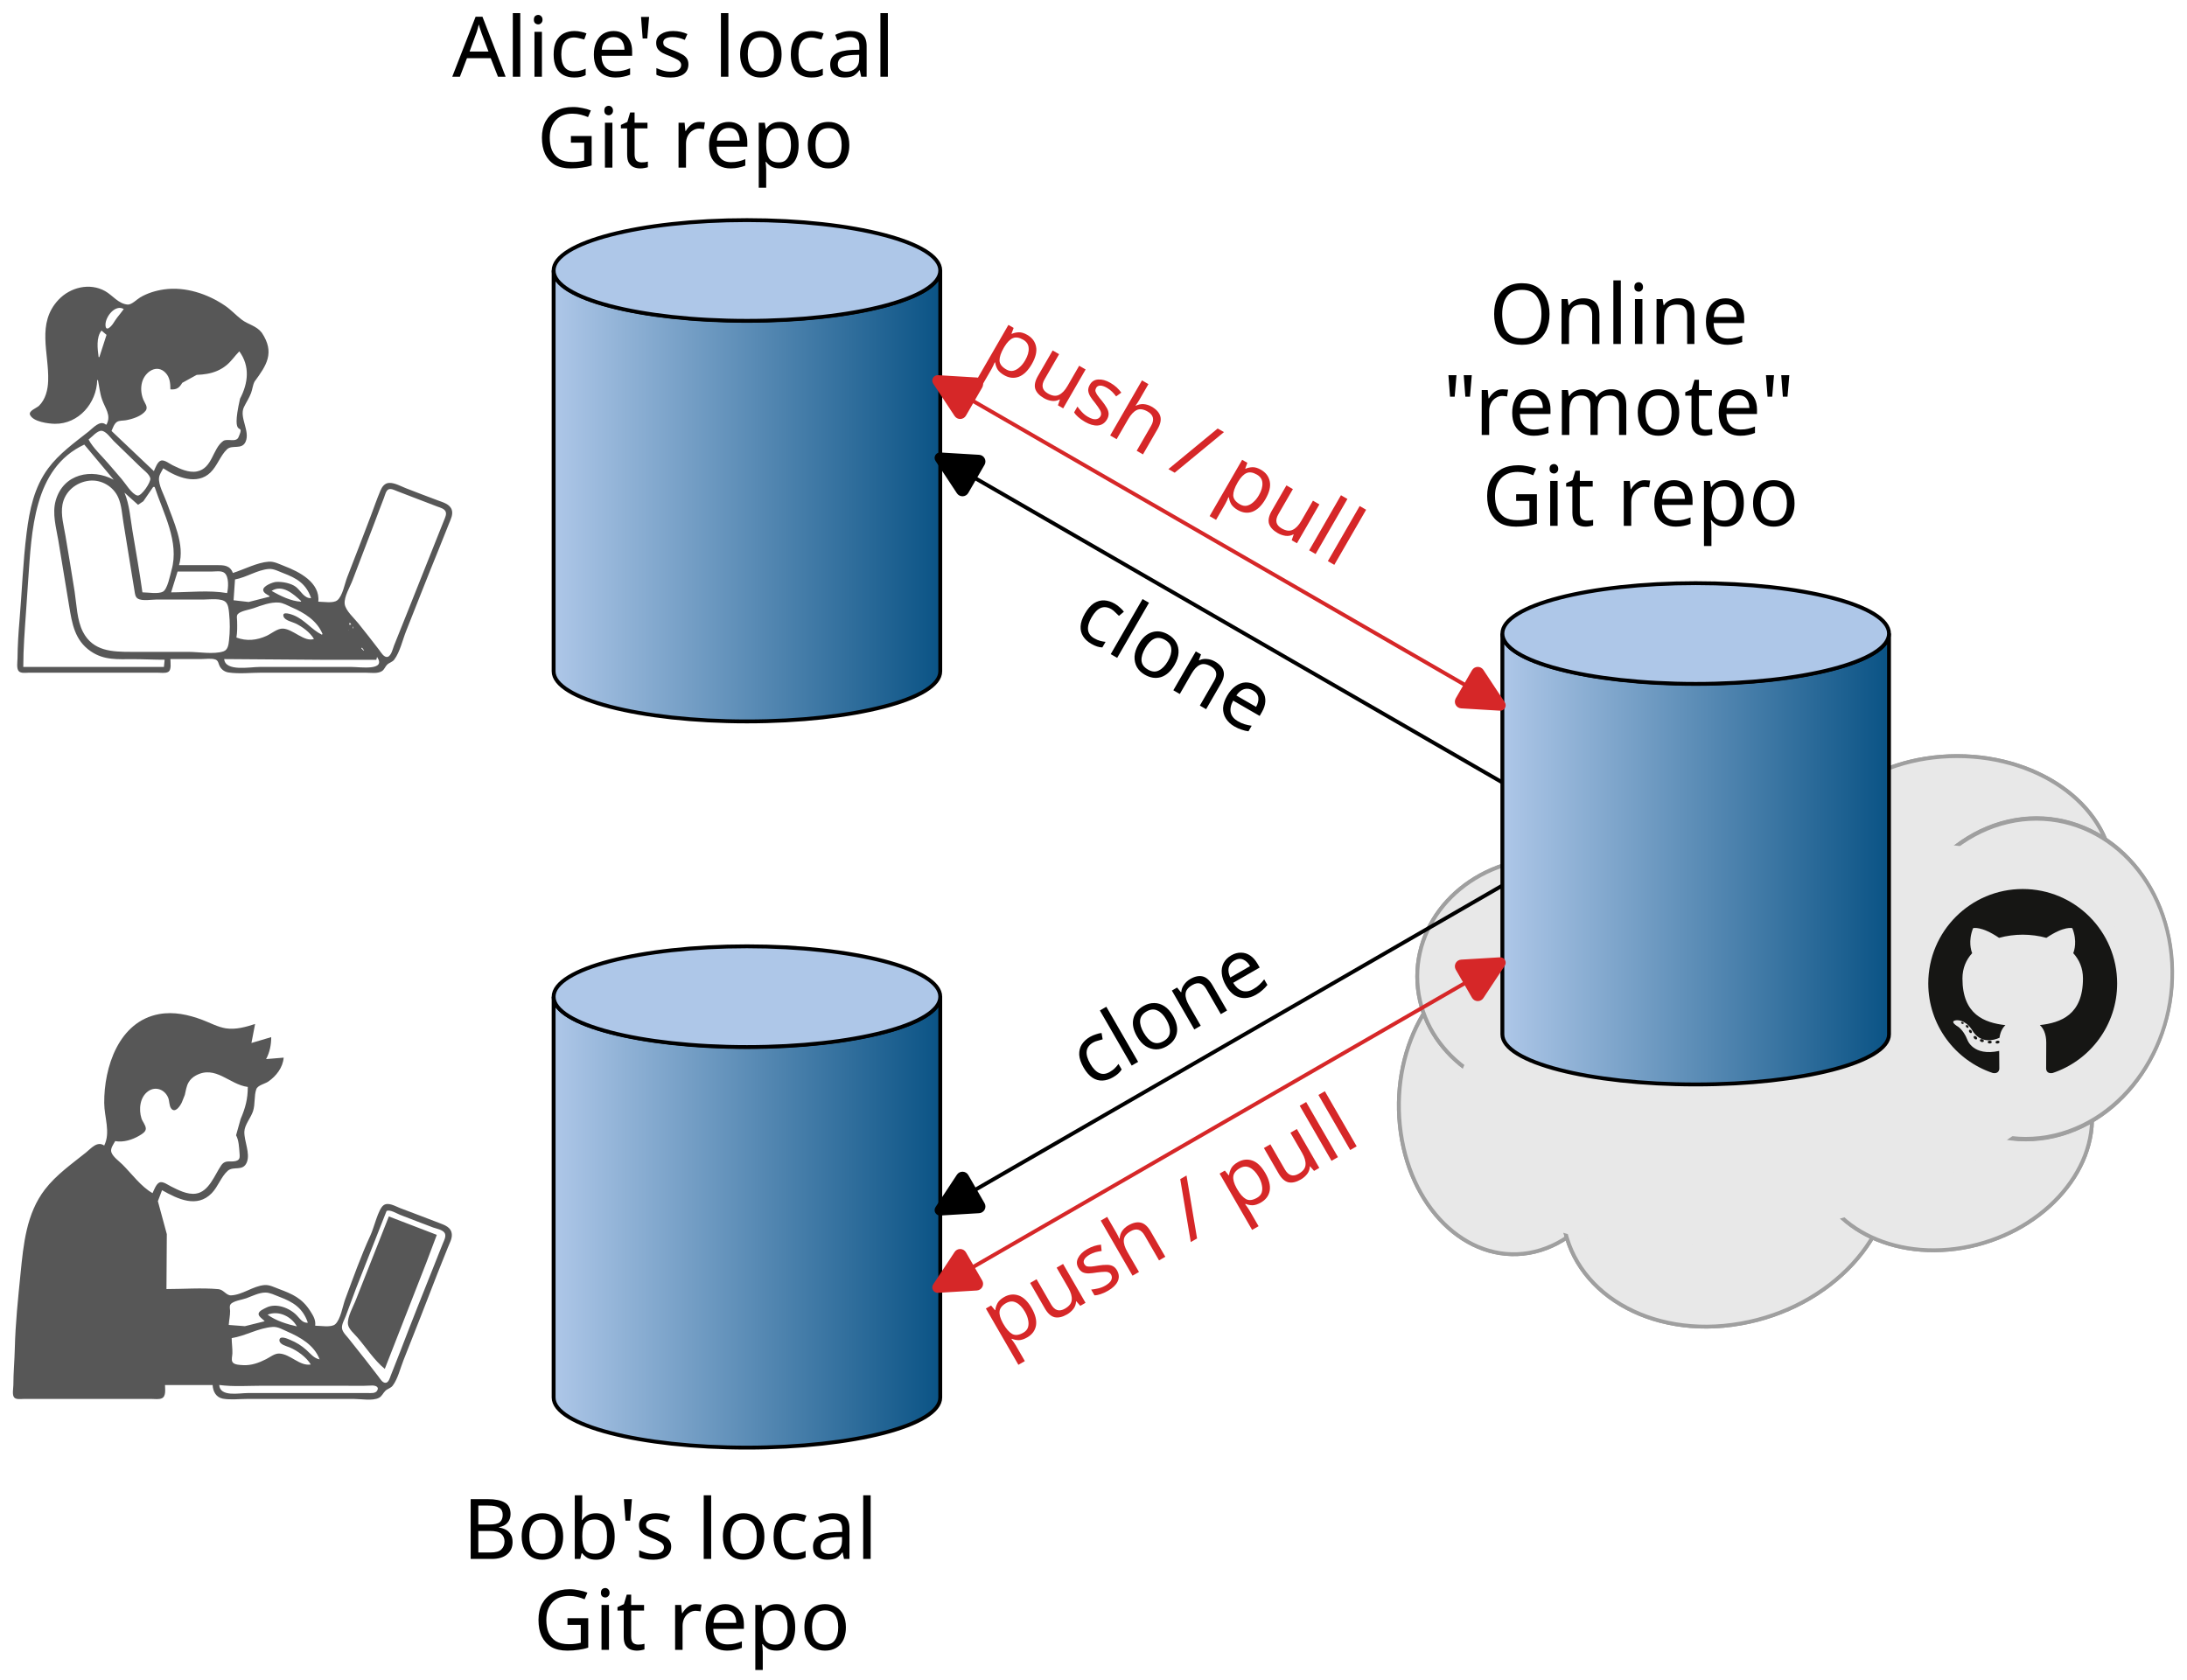
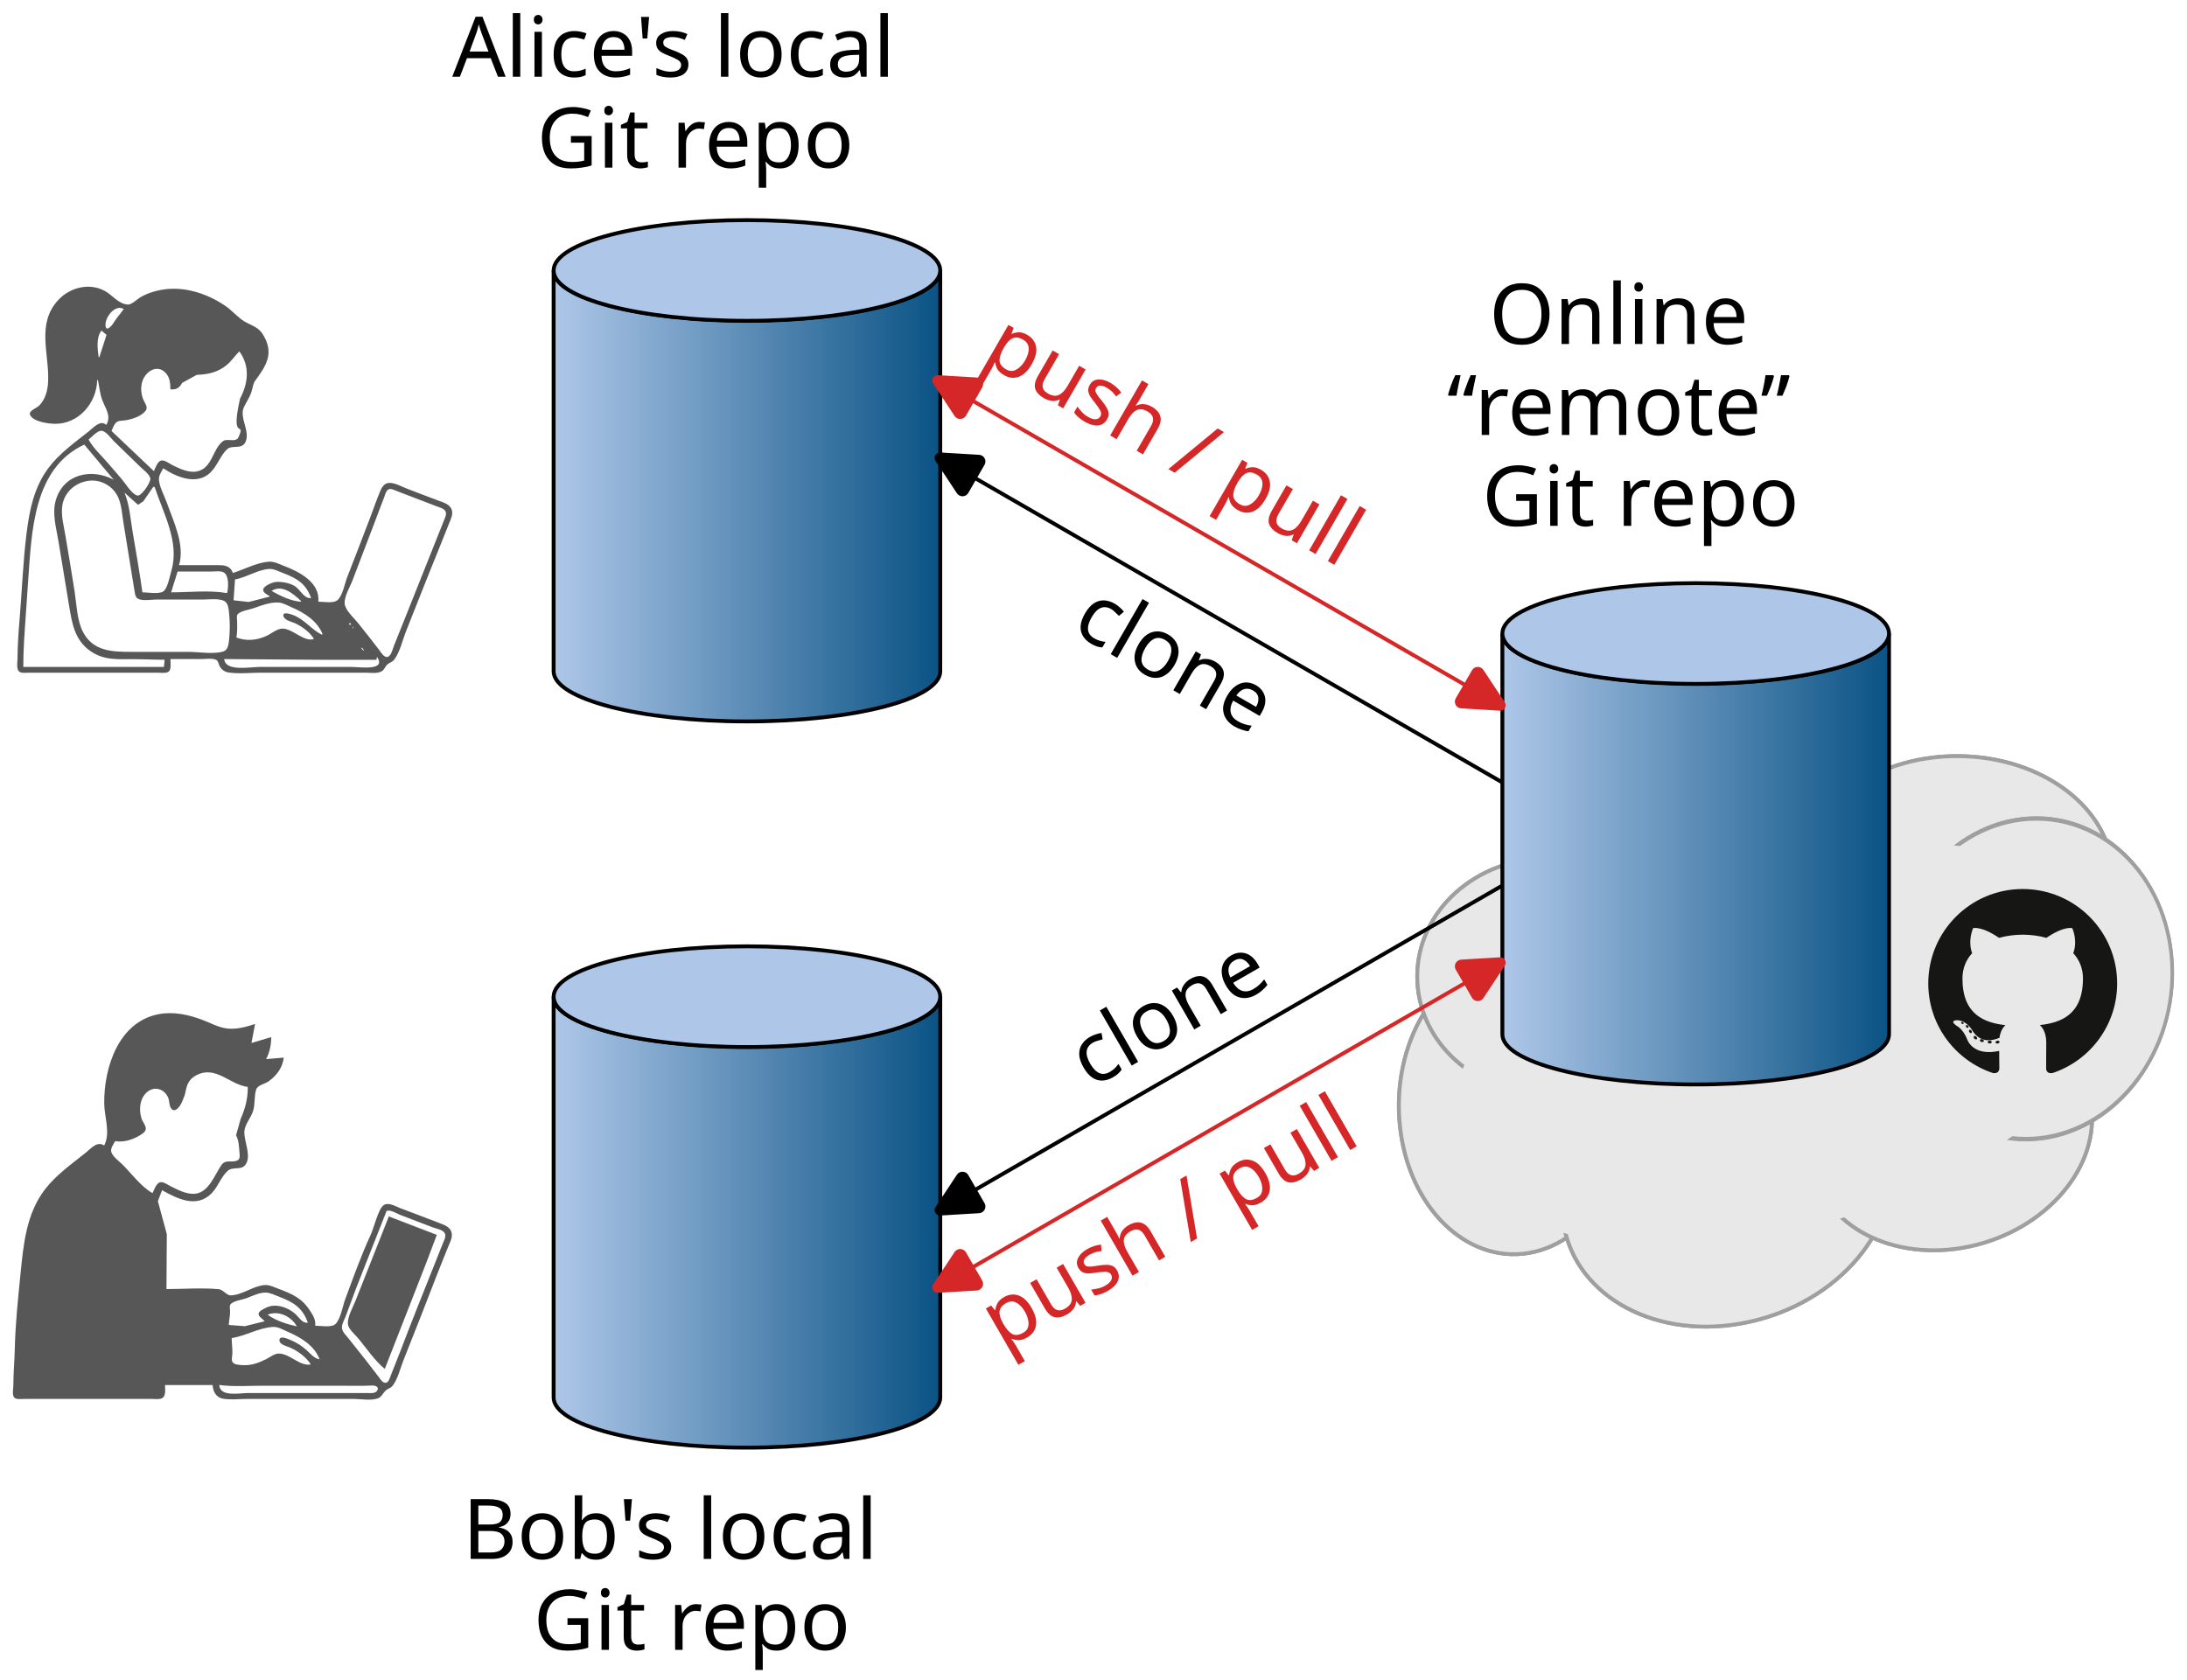
<svg xmlns="http://www.w3.org/2000/svg" xmlns:xlink="http://www.w3.org/1999/xlink" width="169.696mm" height="130.358mm" viewBox="0 0 169.696 130.358" version="1.1" id="svg1" xml:space="preserve">
  <defs id="defs1">
    <marker style="overflow:visible" id="RoundedArrow" refX="4" refY="0" orient="auto-start-reverse" markerWidth="2" markerHeight="2" viewBox="0 0 1 1" preserveAspectRatio="xMidYMid">
      <path transform="scale(0.7)" d="m -0.211,-4.106 6.422,3.211 a 1,1 90 0 1 0,1.789 L -0.211,4.106 A 1.236,1.236 31.717 0 1 -2,3 v -6 a 1.236,1.236 148.283 0 1 1.789,-1.106 z" style="fill:context-stroke;fill-rule:evenodd;stroke:none" id="path9" />
    </marker>
    <linearGradient id="linearGradient2">
      <stop style="stop-color:#0a5385;stop-opacity:1" offset="0" id="stop2" />
      <stop style="stop-color:#aec7e8;stop-opacity:1;" offset="1" id="stop3" />
    </linearGradient>
    <linearGradient xlink:href="#linearGradient2" id="linearGradient3" x1="113.338" y1="84.933" x2="73.338" y2="84.933" gradientUnits="userSpaceOnUse" gradientTransform="matrix(0.7499974,0,0,0.7777712,18.33473,6.985444)" />
    <linearGradient xlink:href="#linearGradient2" id="linearGradient6" gradientUnits="userSpaceOnUse" gradientTransform="matrix(0.7499974,0,0,0.7777712,18.33473,63.35008)" x1="113.338" y1="84.933" x2="73.338" y2="84.933" />
    <linearGradient xlink:href="#linearGradient2" id="linearGradient8" gradientUnits="userSpaceOnUse" gradientTransform="matrix(0.7499974,0,0,0.7777712,91.9518,35.16254)" x1="113.338" y1="84.933" x2="73.338" y2="84.933" />
    <clipPath id="clipEmfPath1-1" clipPathUnits="userSpaceOnUse">
      <path id="path6104" d="M 0.895,2.685 H 532.501 V 447.48 H 0.895 Z" />
    </clipPath>
  </defs>
  <g id="layer1" transform="translate(-30.3809,-20.93967)">
    <g id="g1">
      <path style="fill:#e8e8e8;fill-opacity:1;fill-rule:evenodd;stroke:#9f9f9f;stroke-width:0.3;stroke-dasharray:none;stroke-opacity:1" d="m 146.713,95.281 c -4.901,0.861 -8.355,6.661 -7.713,12.986 0.643,6.324 5.142,10.758 10.027,9.918 4.901,-0.861 8.339,-6.661 7.696,-12.986 -0.643,-6.325 -5.126,-10.758 -10.01,-9.918 z" id="path6175" />
      <path style="fill:#e8e8e8;fill-opacity:1;stroke:#9f9f9f;stroke-width:0.3;stroke-linecap:butt;stroke-linejoin:round;stroke-miterlimit:4;stroke-dasharray:none;stroke-opacity:1" d="m 146.713,95.281 c -4.901,0.861 -8.355,6.661 -7.713,12.986 0.643,6.324 5.142,10.758 10.027,9.918 4.901,-0.861 8.339,-6.661 7.696,-12.986 -0.643,-6.325 -5.126,-10.758 -10.01,-9.918" id="path6177" />
      <path style="fill:#e8e8e8;fill-opacity:1;fill-rule:evenodd;stroke:#9f9f9f;stroke-width:0.3;stroke-dasharray:none;stroke-opacity:1" d="m 163.312,102.803 c -7.022,1.24 -12.244,6.892 -11.666,12.649 0.595,5.758 6.765,9.456 13.786,8.216 7.022,-1.219 12.244,-6.871 11.666,-12.628 -0.595,-5.757 -6.765,-9.456 -13.786,-8.237 z" id="path6179" />
      <path style="fill:#e8e8e8;fill-opacity:1;stroke:#9f9f9f;stroke-width:0.3;stroke-linecap:butt;stroke-linejoin:round;stroke-miterlimit:4;stroke-dasharray:none;stroke-opacity:1" d="m 163.312,102.803 c -7.022,1.24 -12.244,6.892 -11.666,12.649 0.595,5.758 6.765,9.456 13.786,8.216 7.022,-1.219 12.244,-6.871 11.666,-12.628 -0.595,-5.757 -6.765,-9.456 -13.786,-8.237" id="path6181" />
      <path style="fill:#e8e8e8;fill-opacity:1;fill-rule:evenodd;stroke:#9f9f9f;stroke-width:0.3;stroke-dasharray:none;stroke-opacity:1" d="m 180.906,100.071 c -6.009,1.051 -10.476,5.841 -9.978,10.737 0.498,4.896 5.768,8.006 11.762,6.976 6.01,-1.051 10.477,-5.862 9.978,-10.758 -0.498,-4.874 -5.769,-8.006 -11.762,-6.955 z" id="path6183" />
      <path style="fill:#e8e8e8;fill-opacity:1;stroke:#9f9f9f;stroke-width:0.3;stroke-linecap:butt;stroke-linejoin:round;stroke-miterlimit:4;stroke-dasharray:none;stroke-opacity:1" d="m 180.906,100.071 c -6.009,1.051 -10.476,5.841 -9.978,10.737 0.498,4.896 5.768,8.006 11.762,6.976 6.01,-1.051 10.477,-5.862 9.978,-10.758 -0.498,-4.874 -5.769,-8.006 -11.762,-6.955" id="path6185" />
      <path style="fill:#e8e8e8;fill-opacity:1;fill-rule:evenodd;stroke:#9f9f9f;stroke-width:0.3;stroke-dasharray:none;stroke-opacity:1" d="m 182.24,79.626 c -6.652,0 -12.051,4.139 -12.051,9.225 0,5.106 5.399,9.224 12.051,9.224 6.652,0 12.051,-4.118 12.051,-9.224 0,-5.085 -5.399,-9.225 -12.051,-9.225 z" id="path6187" />
      <path style="fill:#e8e8e8;fill-opacity:1;stroke:#9f9f9f;stroke-width:0.3;stroke-linecap:butt;stroke-linejoin:round;stroke-miterlimit:4;stroke-dasharray:none;stroke-opacity:1" d="m 182.24,79.626 c -6.652,0 -12.051,4.139 -12.051,9.225 0,5.106 5.399,9.224 12.051,9.224 6.652,0 12.051,-4.118 12.051,-9.224 0,-5.085 -5.399,-9.225 -12.051,-9.225" id="path6189" />
      <path style="fill:#e8e8e8;fill-opacity:1;fill-rule:evenodd;stroke:#9f9f9f;stroke-width:0.3;stroke-dasharray:none;stroke-opacity:1" d="m 186.739,84.606 c -6.01,1.051 -10.316,7.396 -9.625,14.183 0.691,6.808 6.122,11.451 12.115,10.422 6.009,-1.051 10.316,-7.396 9.625,-14.183 -0.691,-6.787 -6.122,-11.452 -12.115,-10.422 z" id="path6191" />
      <path style="fill:#e8e8e8;fill-opacity:1;stroke:#9f9f9f;stroke-width:0.913;stroke-linecap:butt;stroke-linejoin:round;stroke-miterlimit:4;stroke-dasharray:none;stroke-opacity:1" clip-path="url(#clipEmfPath1-1)" d="m 486.746,143.697 c -20.92,2.797 -35.91,19.689 -33.505,37.756 2.405,18.123 21.311,30.484 42.175,27.744 20.919,-2.797 35.91,-19.689 33.505,-37.756 -2.405,-18.067 -21.311,-30.485 -42.175,-27.744" id="path6193" transform="matrix(0.2872646,0,0,0.3756537,46.91392,30.62618)" />
      <path style="fill:#e8e8e8;fill-opacity:1;fill-rule:evenodd;stroke:#9f9f9f;stroke-width:0.3;stroke-dasharray:none;stroke-opacity:1" d="m 160.676,80.173 c -6.009,1.05 -10.348,7.018 -9.705,13.342 0.643,6.304 6.025,10.59 12.035,9.54 5.993,-1.03 10.348,-6.997 9.705,-13.322 -0.643,-6.324 -6.042,-10.611 -12.035,-9.56 z" id="path6195" />
      <path style="fill:#e8e8e8;fill-opacity:1;stroke:#9f9f9f;stroke-width:0.3;stroke-linecap:butt;stroke-linejoin:round;stroke-miterlimit:4;stroke-dasharray:none;stroke-opacity:1" d="m 160.676,80.173 c -6.009,1.05 -10.348,7.018 -9.705,13.342 0.643,6.304 6.025,10.59 12.035,9.54 5.993,-1.03 10.348,-6.997 9.705,-13.322 -0.643,-6.324 -6.042,-10.611 -12.035,-9.56" id="path6197" />
      <path style="fill:#e8e8e8;fill-opacity:1;fill-rule:evenodd;stroke:#9f9f9f;stroke-width:0.3;stroke-dasharray:none;stroke-opacity:1" d="m 150.521,87.548 c -5.624,0 -10.171,4.097 -10.171,9.182 0,5.085 4.547,9.182 10.171,9.182 5.608,0 10.171,-4.097 10.171,-9.182 0,-5.085 -4.563,-9.182 -10.171,-9.182 z" id="path6199" />
      <path style="fill:#e8e8e8;fill-opacity:1;stroke:#9f9f9f;stroke-width:0.3;stroke-linecap:butt;stroke-linejoin:round;stroke-miterlimit:4;stroke-dasharray:none;stroke-opacity:1" d="m 150.521,87.548 c -5.624,0 -10.171,4.097 -10.171,9.182 0,5.085 4.547,9.182 10.171,9.182 5.608,0 10.171,-4.097 10.171,-9.182 0,-5.085 -4.563,-9.182 -10.171,-9.182" id="path6201" />
      <path style="fill:#e8e8e8;fill-opacity:1;fill-rule:evenodd;stroke:none;stroke-width:0.3;stroke-dasharray:none;stroke-opacity:1" d="m 167.007,87.989 c -14.365,3.803 -25.05,13.154 -23.861,20.907 1.205,7.732 13.819,10.947 28.2,7.144 14.381,-3.782 25.066,-13.154 23.861,-20.886 -1.189,-7.753 -13.819,-10.947 -28.2,-7.165 z" id="path6203" />
    </g>
    <path id="ellipse1" style="fill:url(#linearGradient3);stroke:#000000;stroke-width:0.3" d="m 103.338,41.933 a 15,3.889 0 0 1 -15,3.889 15,3.889 0 0 1 -15,-3.879 v 31.101 a 15,3.889 0 0 0 15,3.889 15,3.889 0 0 0 15,-3.889 z" />
    <ellipse style="fill:#aec7e8;stroke:#000000;stroke-width:0.3" id="path1" cx="88.338" cy="41.933" rx="15" ry="3.909" />
    <text xml:space="preserve" style="font-style:normal;font-variant:normal;font-weight:500;font-stretch:normal;font-size:6.5px;line-height:1.085;font-family:'Source Sans 3';-inkscape-font-specification:'Source Sans 3, Medium';font-variant-ligatures:normal;font-variant-caps:normal;font-variant-numeric:normal;font-variant-east-asian:normal;text-align:center;writing-mode:lr-tb;direction:ltr;text-anchor:middle;fill:#0a5385;stroke:#000000;stroke-width:0.3" x="88.564" y="26.893" id="text3">
      <tspan id="tspan3" style="font-style:normal;font-variant:normal;font-weight:500;font-stretch:normal;font-size:6.5px;font-family:'Source Sans 3';-inkscape-font-specification:'Source Sans 3, Medium';font-variant-ligatures:normal;font-variant-caps:normal;font-variant-numeric:normal;font-variant-east-asian:normal;word-spacing:0.265px;fill:#000000;stroke:none;stroke-width:0.3" x="88.564" y="26.893">Alice's local</tspan>
      <tspan style="font-style:normal;font-variant:normal;font-weight:500;font-stretch:normal;font-size:6.5px;font-family:'Source Sans 3';-inkscape-font-specification:'Source Sans 3, Medium';font-variant-ligatures:normal;font-variant-caps:normal;font-variant-numeric:normal;font-variant-east-asian:normal;word-spacing:0.265px;fill:#000000;stroke:none;stroke-width:0.3" x="88.564" y="33.948" id="tspan4">Git repo</tspan>
    </text>
    <path id="path4" style="fill:url(#linearGradient6);stroke:#000000;stroke-width:0.3" d="M 103.338,98.298 A 15,3.889 0 0 1 88.338,102.187 15,3.889 0 0 1 73.338,98.308 v 31.101 a 15,3.889 0 0 0 15,3.889 15,3.889 0 0 0 15,-3.889 z" />
    <ellipse style="fill:#aec7e8;stroke:#000000;stroke-width:0.3" id="ellipse4" cx="88.338" cy="98.298" rx="15" ry="3.909" />
    <text xml:space="preserve" style="font-style:normal;font-variant:normal;font-weight:500;font-stretch:normal;font-size:6.5px;line-height:1.085;font-family:'Source Sans 3';-inkscape-font-specification:'Source Sans 3, Medium';font-variant-ligatures:normal;font-variant-caps:normal;font-variant-numeric:normal;font-variant-east-asian:normal;text-align:center;writing-mode:lr-tb;direction:ltr;text-anchor:middle;fill:#0a5385;stroke:#000000;stroke-width:0.3" x="88.299" y="141.937" id="text6">
      <tspan id="tspan5" style="font-style:normal;font-variant:normal;font-weight:500;font-stretch:normal;font-size:6.5px;font-family:'Source Sans 3';-inkscape-font-specification:'Source Sans 3, Medium';font-variant-ligatures:normal;font-variant-caps:normal;font-variant-numeric:normal;font-variant-east-asian:normal;word-spacing:0.265px;fill:#000000;stroke:none;stroke-width:0.3" x="88.299" y="141.937">Bob's local</tspan>
      <tspan style="font-style:normal;font-variant:normal;font-weight:500;font-stretch:normal;font-size:6.5px;font-family:'Source Sans 3';-inkscape-font-specification:'Source Sans 3, Medium';font-variant-ligatures:normal;font-variant-caps:normal;font-variant-numeric:normal;font-variant-east-asian:normal;word-spacing:0.265px;fill:#000000;stroke:none;stroke-width:0.3" x="88.299" y="148.993" id="tspan6">Git repo</tspan>
    </text>
    <path id="path6" style="fill:url(#linearGradient8);stroke:#000000;stroke-width:0.3" d="m 176.955,70.11 a 15,3.889 0 0 1 -15,3.889 15,3.889 0 0 1 -15,-3.879 v 31.101 a 15,3.889 0 0 0 15,3.889 15,3.889 0 0 0 15,-3.889 z" />
    <ellipse style="fill:#aec7e8;stroke:#000000;stroke-width:0.3" id="ellipse6" cx="161.955" cy="70.111" rx="15" ry="3.909" />
    <text xml:space="preserve" style="font-style:normal;font-variant:normal;font-weight:500;font-stretch:normal;font-size:6.5px;line-height:1.085;font-family:'Source Sans 3';-inkscape-font-specification:'Source Sans 3, Medium';font-variant-ligatures:normal;font-variant-caps:normal;font-variant-numeric:normal;font-variant-east-asian:normal;text-align:center;writing-mode:lr-tb;direction:ltr;text-anchor:middle;fill:#0a5385;stroke:#000000;stroke-width:0.3" x="161.906" y="47.641" id="text8">
      <tspan id="tspan7" style="font-style:normal;font-variant:normal;font-weight:500;font-stretch:normal;font-size:6.5px;font-family:'Source Sans 3';-inkscape-font-specification:'Source Sans 3, Medium';font-variant-ligatures:normal;font-variant-caps:normal;font-variant-numeric:normal;font-variant-east-asian:normal;word-spacing:0.265px;fill:#000000;stroke:none;stroke-width:0.3" x="161.906" y="47.641">Online</tspan>
-       <tspan style="font-style:normal;font-variant:normal;font-weight:500;font-stretch:normal;font-size:6.5px;font-family:'Source Sans 3';-inkscape-font-specification:'Source Sans 3, Medium';font-variant-ligatures:normal;font-variant-caps:normal;font-variant-numeric:normal;font-variant-east-asian:normal;word-spacing:0.265px;fill:#000000;stroke:none;stroke-width:0.3" x="161.906" y="54.697" id="tspan16">"remote"</tspan>
+       <tspan style="font-style:normal;font-variant:normal;font-weight:500;font-stretch:normal;font-size:6.5px;font-family:'Source Sans 3';-inkscape-font-specification:'Source Sans 3, Medium';font-variant-ligatures:normal;font-variant-caps:normal;font-variant-numeric:normal;font-variant-east-asian:normal;word-spacing:0.265px;fill:#000000;stroke:none;stroke-width:0.3" x="161.906" y="54.697" id="tspan16">“remote”</tspan>
      <tspan style="font-style:normal;font-variant:normal;font-weight:500;font-stretch:normal;font-size:6.5px;font-family:'Source Sans 3';-inkscape-font-specification:'Source Sans 3, Medium';font-variant-ligatures:normal;font-variant-caps:normal;font-variant-numeric:normal;font-variant-east-asian:normal;word-spacing:0.265px;fill:#000000;stroke:none;stroke-width:0.3" x="161.906" y="61.752" id="tspan8">Git repo</tspan>
    </text>
    <path style="fill:none;stroke:#000000;stroke-width:0.3;marker-end:url(#RoundedArrow)" d="M 146.955,81.671 103.338,56.489" id="path8" />
    <text xml:space="preserve" style="font-style:normal;font-variant:normal;font-weight:500;font-stretch:normal;font-size:6.5px;line-height:1.085;font-family:'Source Sans 3';-inkscape-font-specification:'Source Sans 3, Medium';font-variant-ligatures:normal;font-variant-caps:normal;font-variant-numeric:normal;font-variant-east-asian:normal;text-align:center;writing-mode:lr-tb;direction:ltr;text-anchor:middle;fill:#0a5385;stroke:#000000;stroke-width:0.3" x="145.569" y="3.82" id="text11" transform="rotate(30)">
      <tspan style="font-style:normal;font-variant:normal;font-weight:500;font-stretch:normal;font-size:6.5px;font-family:'Source Sans 3';-inkscape-font-specification:'Source Sans 3, Medium';font-variant-ligatures:normal;font-variant-caps:normal;font-variant-numeric:normal;font-variant-east-asian:normal;word-spacing:0.265px;fill:#000000;stroke:none;stroke-width:0.3" x="145.569" y="3.82" id="tspan11">clone</tspan>
    </text>
    <path style="fill:none;stroke:#000000;stroke-width:0.3;marker-end:url(#RoundedArrow)" d="M 146.955,89.671 103.338,114.853" id="path12" />
    <text xml:space="preserve" style="font-style:normal;font-variant:normal;font-weight:500;font-stretch:normal;font-size:6.5px;line-height:1.085;font-family:'Source Sans 3';-inkscape-font-specification:'Source Sans 3, Medium';font-variant-ligatures:normal;font-variant-caps:normal;font-variant-numeric:normal;font-variant-east-asian:normal;text-align:center;writing-mode:lr-tb;direction:ltr;text-anchor:middle;fill:#0a5385;stroke:#000000;stroke-width:0.3" x="59.299" y="148.854" id="text12" transform="rotate(-30)">
      <tspan style="font-style:normal;font-variant:normal;font-weight:500;font-stretch:normal;font-size:6.5px;font-family:'Source Sans 3';-inkscape-font-specification:'Source Sans 3, Medium';font-variant-ligatures:normal;font-variant-caps:normal;font-variant-numeric:normal;font-variant-east-asian:normal;word-spacing:0.265px;fill:#000000;stroke:none;stroke-width:0.3" x="59.299" y="148.854" id="tspan12">clone</tspan>
    </text>
    <path style="fill:none;stroke:#d62728;stroke-width:0.3;marker-start:url(#RoundedArrow);marker-end:url(#RoundedArrow)" d="M 103.157,120.853 146.774,95.671" id="path13" />
    <path style="fill:none;stroke:#d62728;stroke-width:0.3;marker-start:url(#RoundedArrow);marker-end:url(#RoundedArrow)" d="M 146.774,75.671 103.157,50.489" id="path14" />
    <text xml:space="preserve" style="font-style:normal;font-variant:normal;font-weight:500;font-stretch:normal;font-size:6.5px;line-height:1.085;font-family:'Source Sans 3';-inkscape-font-specification:'Source Sans 3, Medium';font-variant-ligatures:normal;font-variant-caps:normal;font-variant-numeric:normal;font-variant-east-asian:normal;text-align:center;writing-mode:lr-tb;direction:ltr;text-anchor:middle;fill:#d62728;stroke:#000000;stroke-width:0.3" x="136.988" y="-10.855" id="text14" transform="rotate(30)">
      <tspan style="font-style:normal;font-variant:normal;font-weight:500;font-stretch:normal;font-size:6.5px;font-family:'Source Sans 3';-inkscape-font-specification:'Source Sans 3, Medium';font-variant-ligatures:normal;font-variant-caps:normal;font-variant-numeric:normal;font-variant-east-asian:normal;word-spacing:0.265px;fill:#d62728;stroke:none;stroke-width:0.3" x="136.988" y="-10.855" id="tspan14">push / pull</tspan>
    </text>
    <text xml:space="preserve" style="font-style:normal;font-variant:normal;font-weight:500;font-stretch:normal;font-size:6.5px;line-height:1.085;font-family:'Source Sans 3';-inkscape-font-specification:'Source Sans 3, Medium';font-variant-ligatures:normal;font-variant-caps:normal;font-variant-numeric:normal;font-variant-east-asian:normal;text-align:center;writing-mode:lr-tb;direction:ltr;text-anchor:middle;fill:#d62728;stroke:#000000;stroke-width:0.3" x="51.142" y="163.011" id="text15" transform="rotate(-30)">
      <tspan style="font-style:normal;font-variant:normal;font-weight:500;font-stretch:normal;font-size:6.5px;font-family:'Source Sans 3';-inkscape-font-specification:'Source Sans 3, Medium';font-variant-ligatures:normal;font-variant-caps:normal;font-variant-numeric:normal;font-variant-east-asian:normal;word-spacing:0.265px;fill:#d62728;stroke:none;stroke-width:0.3" x="51.142" y="163.011" id="tspan15">push / pull</tspan>
    </text>
    <g fill="#161614" id="g2" transform="matrix(0.05747663,0,0,0.05747663,180.0007,89.94073)" style="stroke-width:14.385">
      <path d="M 127.505,0 C 57.095,0 0,57.085 0,127.505 c 0,56.336 36.534,104.13 87.196,120.99 6.372,1.18 8.712,-2.766 8.712,-6.134 0,-3.04 -0.119,-13.085 -0.173,-23.739 -35.473,7.713 -42.958,-15.044 -42.958,-15.044 -5.8,-14.738 -14.157,-18.656 -14.157,-18.656 -11.568,-7.914 0.872,-7.752 0.872,-7.752 12.804,0.9 19.546,13.14 19.546,13.14 11.372,19.493 29.828,13.857 37.104,10.6 1.144,-8.242 4.449,-13.866 8.095,-17.05 -28.32,-3.225 -58.092,-14.158 -58.092,-63.014 0,-13.92 4.981,-25.295 13.138,-34.224 -1.324,-3.212 -5.688,-16.18 1.235,-33.743 0,0 10.707,-3.427 35.073,13.07 10.17,-2.826 21.078,-4.242 31.914,-4.29 10.836,0.048 21.752,1.464 31.942,4.29 24.337,-16.497 35.029,-13.07 35.029,-13.07 6.94,17.563 2.574,30.531 1.25,33.743 8.175,8.929 13.122,20.303 13.122,34.224 0,48.972 -29.828,59.756 -58.22,62.912 4.573,3.957 8.648,11.717 8.648,23.612 0,17.06 -0.148,30.791 -0.148,34.991 0,3.393 2.295,7.369 8.759,6.117 50.634,-16.879 87.122,-64.656 87.122,-120.973 C 255.009,57.085 197.922,0 127.505,0" id="path1-5" style="stroke-width:14.385" />
      <path d="m 47.755,181.634 c -0.28,0.633 -1.278,0.823 -2.185,0.389 -0.925,-0.416 -1.445,-1.28 -1.145,-1.916 0.275,-0.652 1.273,-0.834 2.196,-0.396 0.927,0.415 1.455,1.287 1.134,1.923 m 6.272,5.596 c -0.608,0.564 -1.797,0.302 -2.604,-0.589 -0.834,-0.889 -0.99,-2.077 -0.373,-2.65 0.627,-0.563 1.78,-0.3 2.616,0.59 0.834,0.899 0.996,2.08 0.36,2.65 m 4.304,7.159 c -0.782,0.543 -2.06,0.034 -2.849,-1.1 -0.781,-1.133 -0.781,-2.493 0.017,-3.038 0.792,-0.545 2.05,-0.055 2.85,1.07 0.78,1.153 0.78,2.513 -0.019,3.069 m 7.277,8.292 c -0.699,0.77 -2.187,0.564 -3.277,-0.488 -1.114,-1.028 -1.425,-2.487 -0.724,-3.258 0.707,-0.772 2.204,-0.555 3.302,0.488 1.107,1.026 1.445,2.496 0.7,3.258 m 9.403,2.8 c -0.307,0.998 -1.741,1.452 -3.185,1.028 -1.442,-0.437 -2.386,-1.607 -2.095,-2.616 0.3,-1.005 1.74,-1.478 3.195,-1.024 1.44,0.435 2.386,1.596 2.086,2.612 m 10.703,1.187 c 0.036,1.052 -1.189,1.924 -2.705,1.943 -1.525,0.033 -2.758,-0.818 -2.774,-1.852 0,-1.062 1.197,-1.926 2.721,-1.951 1.516,-0.03 2.758,0.815 2.758,1.86 m 10.514,-0.403 c 0.182,1.026 -0.872,2.08 -2.377,2.36 -1.48,0.27 -2.85,-0.363 -3.039,-1.38 -0.184,-1.052 0.89,-2.105 2.367,-2.378 1.508,-0.262 2.857,0.355 3.049,1.398" id="path2" style="stroke-width:14.385" />
    </g>
    <path style="fill:#575757;stroke:none;stroke-width:1" d="m 50.175,100.414 -0.284,1.478 1.535,-0.455 c -0.001,0.6 -0.113,1.172 -0.398,1.705 l 1.364,-0.114 c -0.062,0.766 -0.575,1.431 -1.194,1.858 -0.259,0.179 -0.823,0.281 -0.933,0.601 -0.179,0.52 -0.074,1.147 -0.249,1.692 -0.165,0.513 -0.655,1.057 -0.675,1.592 -0.027,0.733 0.478,1.684 0.189,2.387 -0.301,0.732 -1.033,0.256 -1.484,0.659 -0.506,0.454 -0.746,1.226 -1.231,1.727 -1.148,1.188 -2.639,0.463 -3.86,-0.226 l -0.324,0.853 0.694,2.558 -0.028,4.263 c 1.329,0 2.713,-0.112 4.036,0.007 0.396,0.036 0.605,0.493 0.97,0.481 0.893,-0.031 1.713,-0.733 2.612,-0.801 0.367,-0.028 0.745,0.169 1.08,0.295 1.084,0.408 1.818,0.72 2.46,1.723 0.234,0.366 0.437,0.691 0.382,1.137 0.391,0 1.238,0.159 1.55,-0.109 0.421,-0.363 0.585,-1.423 0.777,-1.937 0.624,-1.669 1.221,-3.37 1.97,-4.986 0.279,-0.602 0.584,-1.986 0.996,-2.307 0.363,-0.283 0.917,0.066 1.301,0.213 1.003,0.383 2.012,0.756 3.013,1.146 0.44,0.172 0.943,0.326 0.994,0.875 0.033,0.35 -0.176,0.707 -0.3,1.023 -0.267,0.684 -0.553,1.361 -0.818,2.046 -0.865,2.24 -1.736,4.478 -2.628,6.708 -0.248,0.619 -0.434,1.443 -0.837,1.977 -0.153,0.202 -0.392,0.237 -0.567,0.402 -0.188,0.177 -0.264,0.424 -0.507,0.55 -0.49,0.254 -1.388,0.084 -1.931,0.084 h -4.661 -3.638 c -0.603,0 -1.282,0.087 -1.876,-0.021 -0.531,-0.097 -0.772,-0.564 -0.796,-1.059 H 43.184 c 0,0.306 0.101,0.868 -0.242,1.028 -0.222,0.104 -0.542,0.052 -0.781,0.052 h -1.762 -6.139 -2.046 c -0.207,-2e-5 -0.572,0.063 -0.729,-0.109 -0.182,-0.2 -0.067,-0.719 -0.067,-0.971 2.11e-4,-0.951 0.09,-1.894 0.112,-2.842 0.046,-1.932 0.251,-3.875 0.444,-5.798 0.227,-2.275 0.447,-4.659 1.891,-6.537 0.877,-1.141 2.069,-1.972 3.181,-2.865 0.419,-0.337 0.878,-0.915 1.421,-0.546 0.507,-1.029 0.009,-2.179 3.16e-4,-3.297 -0.021,-2.774 1.122,-6.335 4.263,-6.905 1.144,-0.208 2.281,0.048 3.354,0.45 0.598,0.224 1.183,0.553 1.819,0.655 0.757,0.12 1.56,-0.105 2.274,-0.339 m -10.858,9.095 c -0.129,0.229 -0.391,0.577 -0.3,0.853 0.121,0.368 0.602,0.7 0.868,0.966 0.711,0.711 1.45,1.726 2.331,2.217 0.113,-0.245 0.272,-0.706 0.532,-0.826 0.258,-0.119 0.666,0.189 0.889,0.3 0.577,0.287 1.265,0.655 1.933,0.565 1.019,-0.138 1.469,-1.459 1.972,-2.195 0.363,-0.531 0.839,-0.146 1.292,-0.404 0.172,-0.098 0.147,-0.342 0.133,-0.51 -0.037,-0.448 -0.05,-1.023 -0.271,-1.421 l 0.353,-1.262 c 0.369,-0.856 0.557,-1.558 0.557,-2.49 -1.425,-0.177 -2.496,-1.726 -4.036,-0.886 -0.238,0.13 -0.433,0.308 -0.567,0.545 -0.166,0.295 -0.206,0.641 -0.286,0.966 l -0.227,0.568 c -0.113,0.251 -0.516,0.895 -0.833,0.473 -0.156,-0.208 -0.127,-0.571 -0.223,-0.814 -0.253,-0.639 -0.969,-0.935 -1.557,-0.52 -0.649,0.458 -0.744,1.406 -0.521,2.111 0.08,0.252 0.336,0.529 0.337,0.794 8.31e-4,0.256 -0.31,0.427 -0.5,0.541 -0.541,0.324 -1.244,0.542 -1.876,0.427 m 21.233,5.846 3.722,1.43 -0.814,2.16 -3.222,8.243 c -0.816,-0.667 -1.443,-1.645 -2.128,-2.444 -0.235,-0.275 -0.685,-0.645 -0.731,-1.023 -0.068,-0.563 0.437,-1.41 0.631,-1.933 m -1.58e-4,-0.853 c -0.271,0.719 -0.534,1.44 -0.803,2.16 -0.105,0.28 -0.34,0.66 -0.286,0.966 0.052,0.294 0.354,0.569 0.531,0.796 0.432,0.553 0.872,1.098 1.307,1.649 0.341,0.432 0.673,0.872 1.009,1.307 0.123,0.159 0.287,0.455 0.52,0.455 0.249,0 0.344,-0.387 0.414,-0.568 0.25,-0.646 0.514,-1.286 0.761,-1.933 0.856,-2.245 1.748,-4.477 2.64,-6.708 0.22,-0.549 0.43,-1.102 0.657,-1.649 0.086,-0.208 0.24,-0.497 0.146,-0.725 -0.119,-0.29 -0.654,-0.376 -0.917,-0.472 -0.858,-0.313 -1.703,-0.659 -2.558,-0.98 -0.257,-0.096 -0.786,-0.439 -1.056,-0.3 m -12.245,8.844 1.251,0.096 1.535,-0.381 c -0.12,-0.162 -0.471,-0.35 -0.471,-0.564 2.63e-4,-0.234 0.414,-0.4 0.584,-0.488 0.772,-0.4 1.83,0.021 2.382,0.598 0.255,0.266 0.455,0.601 0.858,0.568 -0.394,-1.15 -1.141,-1.61 -2.217,-2.014 -0.337,-0.126 -0.714,-0.328 -1.08,-0.329 -0.485,-5.1e-4 -1.029,0.277 -1.478,0.442 -0.31,0.114 -1.029,0.203 -1.227,0.478 -0.1,0.139 -0.034,0.356 -0.032,0.513 0.005,0.36 -0.082,0.721 -0.105,1.08 m 3.013,-0.796 c 0.631,0.467 1.516,0.742 2.274,0.91 -0.431,-0.772 -1.415,-1.261 -2.274,-0.91 m -2.785,1.819 c 0.001,0.399 0.068,0.794 0.054,1.194 -0.007,0.196 -0.093,0.467 0,0.65 0.122,0.24 0.625,0.242 0.856,0.254 0.627,0.032 1.211,-0.185 1.762,-0.464 0.311,-0.157 0.659,-0.454 1.023,-0.436 0.866,0.041 1.585,0.998 2.444,0.849 -0.34,-0.569 -1.043,-1.076 -1.649,-1.329 -0.231,-0.096 -0.786,-0.22 -0.786,-0.544 0,-0.423 0.665,-0.108 0.843,-0.034 0.476,0.198 0.867,0.438 1.251,0.784 0.308,0.278 0.597,0.654 1.023,0.725 -0.411,-1.104 -1.493,-1.715 -2.501,-2.154 -0.356,-0.155 -0.736,-0.393 -1.137,-0.363 -1.122,0.082 -2.094,0.694 -3.183,0.869 m -0.966,3.638 c 0.062,0.947 1.536,0.625 2.217,0.625 h 7.333 l 1.99,-1e-5 c 0.229,-2.2e-4 0.58,0.045 0.716,-0.19 0.19,-0.328 -0.202,-0.405 -0.432,-0.393 -0.793,0.043 -1.593,0.014 -2.387,0.014 H 50.8 c -1.125,0 -2.295,0.092 -3.411,-0.057 z" id="path17" />
    <path style="fill:#575757;stroke:none;stroke-width:1" d="m 37.923,50.439 h 0.056 c 0.105,0.506 0.148,1.009 0.319,1.503 0.246,0.71 0.732,1.223 0.349,1.948 h -0.056 c -0.461,-0.365 -0.983,0.265 -1.337,0.544 -1.09,0.86 -2.296,1.723 -3.132,2.852 -1.098,1.483 -1.45,3.221 -1.675,5.01 -0.285,2.259 -0.359,4.528 -0.553,6.791 -0.084,0.974 -0.146,1.973 -0.154,2.95 -0.002,0.265 -0.099,0.801 0.107,1.007 0.175,0.175 0.561,0.107 0.784,0.107 h 2.005 6.237 1.726 c 0.243,0 0.592,0.06 0.816,-0.051 0.297,-0.148 0.187,-0.735 0.187,-1.007 h 2.395 c 0.335,0 0.784,-0.076 1.103,0.038 0.231,0.083 0.228,0.329 0.328,0.518 0.14,0.265 0.391,0.44 0.686,0.485 0.821,0.123 1.732,0.017 2.562,0.017 h 5.012 3.063 c 0.383,0 0.934,0.098 1.27,-0.125 0.191,-0.126 0.242,-0.343 0.398,-0.496 0.167,-0.164 0.404,-0.197 0.553,-0.394 0.444,-0.589 0.647,-1.53 0.921,-2.214 0.831,-2.077 1.637,-4.165 2.486,-6.235 0.288,-0.703 0.563,-1.41 0.845,-2.115 0.129,-0.324 0.326,-0.701 0.212,-1.057 -0.144,-0.447 -0.666,-0.581 -1.058,-0.728 -0.837,-0.314 -1.673,-0.63 -2.506,-0.955 -0.389,-0.152 -0.853,-0.422 -1.281,-0.412 -0.358,0.009 -0.56,0.29 -0.688,0.591 -0.28,0.655 -0.511,1.338 -0.763,2.004 -0.599,1.58 -1.209,3.157 -1.822,4.732 -0.189,0.485 -0.352,1.454 -0.768,1.786 -0.317,0.253 -1.084,0.107 -1.472,0.107 0.158,-1.487 -1.479,-2.324 -2.618,-2.759 -0.385,-0.147 -0.802,-0.376 -1.225,-0.347 -0.907,0.062 -1.917,0.605 -2.785,0.879 -0.22,-0.609 -0.713,-0.612 -1.281,-0.612 h -2.896 c 0.478,-1.578 -0.452,-3.431 -0.967,-4.899 -0.183,-0.521 -0.654,-1.337 -0.584,-1.893 0.032,-0.256 0.214,-0.497 0.326,-0.724 1.044,0.702 2.624,1.343 3.667,0.324 0.528,-0.516 0.759,-1.299 1.278,-1.794 0.407,-0.388 1.156,0.069 1.446,-0.593 0.365,-0.831 -0.514,-1.887 -0.132,-2.681 0.18,-0.375 0.408,-0.706 0.556,-1.1 0.107,-0.286 0.131,-0.623 0.275,-0.891 0.909,-1.241 1.598,-2.225 0.558,-3.785 -0.436,-0.562 -1.054,-0.623 -1.578,-1.029 -0.443,-0.343 -0.812,-0.756 -1.281,-1.074 -1.349,-0.917 -3.09,-1.496 -4.734,-1.259 -0.64,0.092 -1.278,0.287 -1.838,0.614 -0.254,0.148 -0.674,0.588 -0.978,0.562 -0.724,-0.06 -1.163,-0.717 -1.751,-1.046 -1.198,-0.671 -2.705,-0.295 -3.614,0.671 -1.727,1.837 -0.73,4.121 -0.804,6.29 -0.024,0.698 -0.199,1.438 -0.712,1.941 -0.176,0.173 -0.845,0.397 -0.69,0.716 0.255,0.525 1.412,0.675 1.921,0.682 1.844,0.023 3.242,-1.599 3.286,-3.395 m 2.061,-5.511 c -0.161,0.232 -0.346,0.443 -0.516,0.668 -0.108,0.143 -0.206,0.294 -0.302,0.445 -0.139,0.219 -0.59,0.713 -0.6,0.11 -0.01,-0.635 0.768,-1.616 1.417,-1.223 m -1.726,1.67 0.39,0.334 -0.557,1.726 h -0.056 c -0.084,-0.627 -0.203,-1.534 0.223,-2.06 m 10.693,1.614 c 0.842,1.153 0.692,2.459 0.056,3.674 -0.792,3.482 0.482,1.602 -0.118,2.987 -0.191,0.441 -0.876,0.07 -1.193,0.299 -0.831,0.602 -0.825,2.118 -2.031,2.359 -0.634,0.127 -1.339,-0.211 -1.894,-0.483 -0.225,-0.111 -0.618,-0.424 -0.879,-0.364 -0.287,0.066 -0.463,0.585 -0.569,0.824 l -3.286,-3.117 c 0.099,-0.227 0.203,-0.563 0.421,-0.704 0.187,-0.121 0.479,-0.089 0.693,-0.129 0.508,-0.093 1.205,-0.307 1.531,-0.737 0.22,-0.29 -0.078,-0.604 -0.186,-0.88 -0.167,-0.428 -0.209,-0.892 -0.089,-1.336 0.217,-0.801 1.15,-1.456 1.837,-0.711 0.323,0.35 0.359,0.816 0.36,1.268 m 1.225,-1.058 v -0.056 m 0,0 c 1.129,10e-4 2.185,-8e-5 3.119,-0.755 0.39,-0.316 0.654,-0.73 1.002,-1.082 m -5.346,2.95 c 0.495,0.043 0.707,-0.127 0.947,-0.557 m -7.296,4.453 c 0.249,-0.192 0.668,-0.693 1.002,-0.68 0.342,0.013 0.724,0.569 0.947,0.791 0.678,0.678 1.383,1.326 2.061,2.004 0.234,0.234 0.702,0.555 0.78,0.891 0.066,0.283 -0.689,1.411 -1.003,1.339 -0.435,-0.1 -0.936,-0.958 -1.222,-1.283 -0.355,-0.405 -0.703,-0.816 -1.054,-1.225 -0.502,-0.583 -1.142,-1.16 -1.511,-1.837 m -0.334,0.39 2.283,2.728 c -1.712,-0.91 -3.907,-0.47 -4.499,1.614 -0.288,1.014 0.038,2.106 0.206,3.117 0.281,1.688 0.554,3.378 0.835,5.066 0.229,1.376 0.432,2.666 1.675,3.518 1.042,0.714 2.094,0.611 3.286,0.612 0.814,4.1e-4 1.634,0.045 2.45,0.045 l -0.056,0.557 H 32.187 c 4.19e-4,-1.424 0.115,-2.866 0.214,-4.286 0.057,-0.816 0.107,-1.633 0.167,-2.449 0.274,-3.735 0.383,-8.672 4.352,-10.521 m 0.39,2.803 c 0.941,-0.104 1.878,0.453 2.252,1.317 0.26,0.601 0.291,1.308 0.398,1.948 0.21,1.261 0.403,2.525 0.613,3.785 0.083,0.501 0.167,1.002 0.246,1.503 0.032,0.205 0.054,0.469 0.246,0.592 0.341,0.218 1.087,0.076 1.48,0.076 h 3.676 c 0.429,0 1.352,-0.126 1.678,0.205 0.202,0.205 0.23,0.581 0.258,0.853 0.072,0.71 0.075,1.405 -0.006,2.115 -0.036,0.315 -0.08,0.737 -0.43,0.853 -0.764,0.251 -1.921,0.038 -2.725,0.038 h -4.4 c -1.497,0 -2.996,-0.035 -3.782,-1.559 -0.462,-0.896 -0.491,-2.132 -0.642,-3.117 -0.222,-1.449 -0.474,-2.896 -0.713,-4.342 -0.128,-0.77 -0.372,-1.611 -0.234,-2.394 0.184,-1.04 1.062,-1.76 2.086,-1.873 m 5.068,0.482 c 0.672,2.042 1.938,4.272 1.311,6.457 -0.108,0.377 -0.308,1.488 -0.67,1.675 -0.388,0.2 -1.156,0.051 -1.588,0.051 -0.223,-1.6 -0.509,-3.194 -0.775,-4.787 -0.165,-0.99 -0.228,-2.018 -0.617,-2.95 l 1.053,0.944 0.411,-0.278 0.764,-1.111 h 0.111 m 18.178,0.179 c 0.199,-0.065 0.464,0.084 0.646,0.152 0.484,0.181 0.964,0.373 1.448,0.556 0.558,0.211 1.113,0.43 1.671,0.64 0.213,0.08 0.525,0.153 0.632,0.379 0.097,0.207 -0.033,0.461 -0.108,0.654 -0.182,0.465 -0.371,0.928 -0.556,1.392 -0.772,1.929 -1.532,3.862 -2.306,5.789 l -1.025,2.561 c -0.097,0.241 -0.21,0.795 -0.492,0.884 -0.286,0.09 -0.539,-0.37 -0.677,-0.55 -0.529,-0.694 -1.071,-1.379 -1.616,-2.06 -0.312,-0.39 -0.994,-0.989 -1.048,-1.503 -0.058,-0.553 0.423,-1.327 0.614,-1.837 0.559,-1.487 1.138,-2.967 1.699,-4.453 0.245,-0.65 0.487,-1.302 0.74,-1.948 0.076,-0.195 0.151,-0.582 0.378,-0.656 m -6.037,8.45 c -0.526,0.043 -0.804,-0.571 -1.17,-0.863 -0.369,-0.294 -1.09,-0.43 -1.559,-0.391 -0.251,0.021 -1.027,0.315 -0.987,0.642 0.026,0.213 0.324,0.35 0.486,0.445 v 0.056 l -1.615,0.412 -1.17,-0.134 0.111,-1.614 c 0.886,-0.161 1.724,-0.74 2.618,-0.815 0.381,-0.032 0.767,0.187 1.114,0.318 1.051,0.398 1.783,0.816 2.172,1.945 M 48.003,66.972 c -1.386,-0.239 -2.94,-0.059 -4.344,-0.056 l 0.501,-1.614 h 2.618 c 0.29,0 0.784,-0.092 1.023,0.107 0.36,0.299 0.298,1.16 0.202,1.563 m 5.736,0.612 v 0.056 c -0.773,-0.034 -1.617,-0.459 -2.283,-0.835 0.829,-0.551 1.719,0.26 2.283,0.779 m 1.671,2.561 -0.056,0.056 c -0.805,-0.396 -1.312,-1.146 -2.172,-1.502 -0.144,-0.059 -0.963,-0.372 -0.796,0.1 0.105,0.296 0.653,0.404 0.907,0.522 0.532,0.247 1.15,0.701 1.448,1.213 -0.742,0.261 -1.613,-0.761 -2.395,-0.805 -0.435,-0.025 -0.898,0.388 -1.281,0.563 -0.759,0.346 -1.547,0.429 -2.339,0.131 0.073,-0.422 0.063,-0.853 0.054,-1.28 -0.003,-0.163 -0.067,-0.414 0.058,-0.546 0.234,-0.247 0.903,-0.336 1.224,-0.452 0.584,-0.211 1.319,-0.487 1.949,-0.438 0.355,0.028 0.682,0.231 1.002,0.37 0.984,0.424 1.958,1.024 2.395,2.068 m -0.78,-1.948 -0.056,0.056 0.056,-0.056 m 0.111,0 -0.056,0.056 0.056,-0.056 m 0.501,0.668 -0.056,0.056 0.056,-0.056 m 2.283,0.39 0.111,0.167 h -0.167 l 0.056,-0.167 m -0.39,0.167 -0.056,0.056 0.056,-0.056 m 0.613,0.111 0.056,0.167 h -0.056 v -0.167 m -0.501,0.056 0.056,0.111 -0.056,-0.111 m 0.557,0.167 -0.056,0.056 0.056,-0.056 m 0.111,0 0.056,0.111 -0.056,-0.111 m -0.501,0.074 c 0.043,0 0.009,0.028 -0.019,0.018 l 0.019,-0.018 m -0.724,0.371 -0.056,0.056 0.056,-0.056 m 0.111,0.167 0.056,0.111 -0.056,-0.111 m -4.678,0.111 -0.056,0.056 0.056,-0.056 m 4.344,0.056 0.056,0.167 -0.056,-0.167 m 0.111,0.223 -0.056,0.056 0.056,-0.056 m -3.007,0.056 -0.056,0.056 0.056,-0.056 m 0.111,0.056 -0.056,0.056 0.056,-0.056 m 5.105,0.037 -0.019,0.037 0.019,-0.037 m -4.882,0.074 -0.056,0.056 0.056,-0.056 m 4.789,0 -0.056,0.056 0.056,-0.056 m 0.223,0.056 0.167,0.223 -0.167,-0.223 m -4.957,0.056 -0.056,0.056 0.056,-0.056 m 1.726,0.111 -0.056,0.056 0.056,-0.056 m 2.785,0 0.167,0.223 h -0.056 l -0.167,-0.167 0.056,-0.056 m 0.278,0.167 -0.056,0.056 0.056,-0.056 m 0,0.111 -0.056,0.056 0.056,-0.056 m -0.334,0.167 -0.056,0.056 0.056,-0.056 m 1.225,0.278 c 0.744,1.103 -1.326,0.779 -1.949,0.779 h -7.184 c -0.734,0 -2.64,0.377 -2.729,-0.612 l 7.518,0.056 h 4.288 l 0.056,-0.223 m 0,0.167 0.056,0.056 z" id="path18" />
  </g>
</svg>
